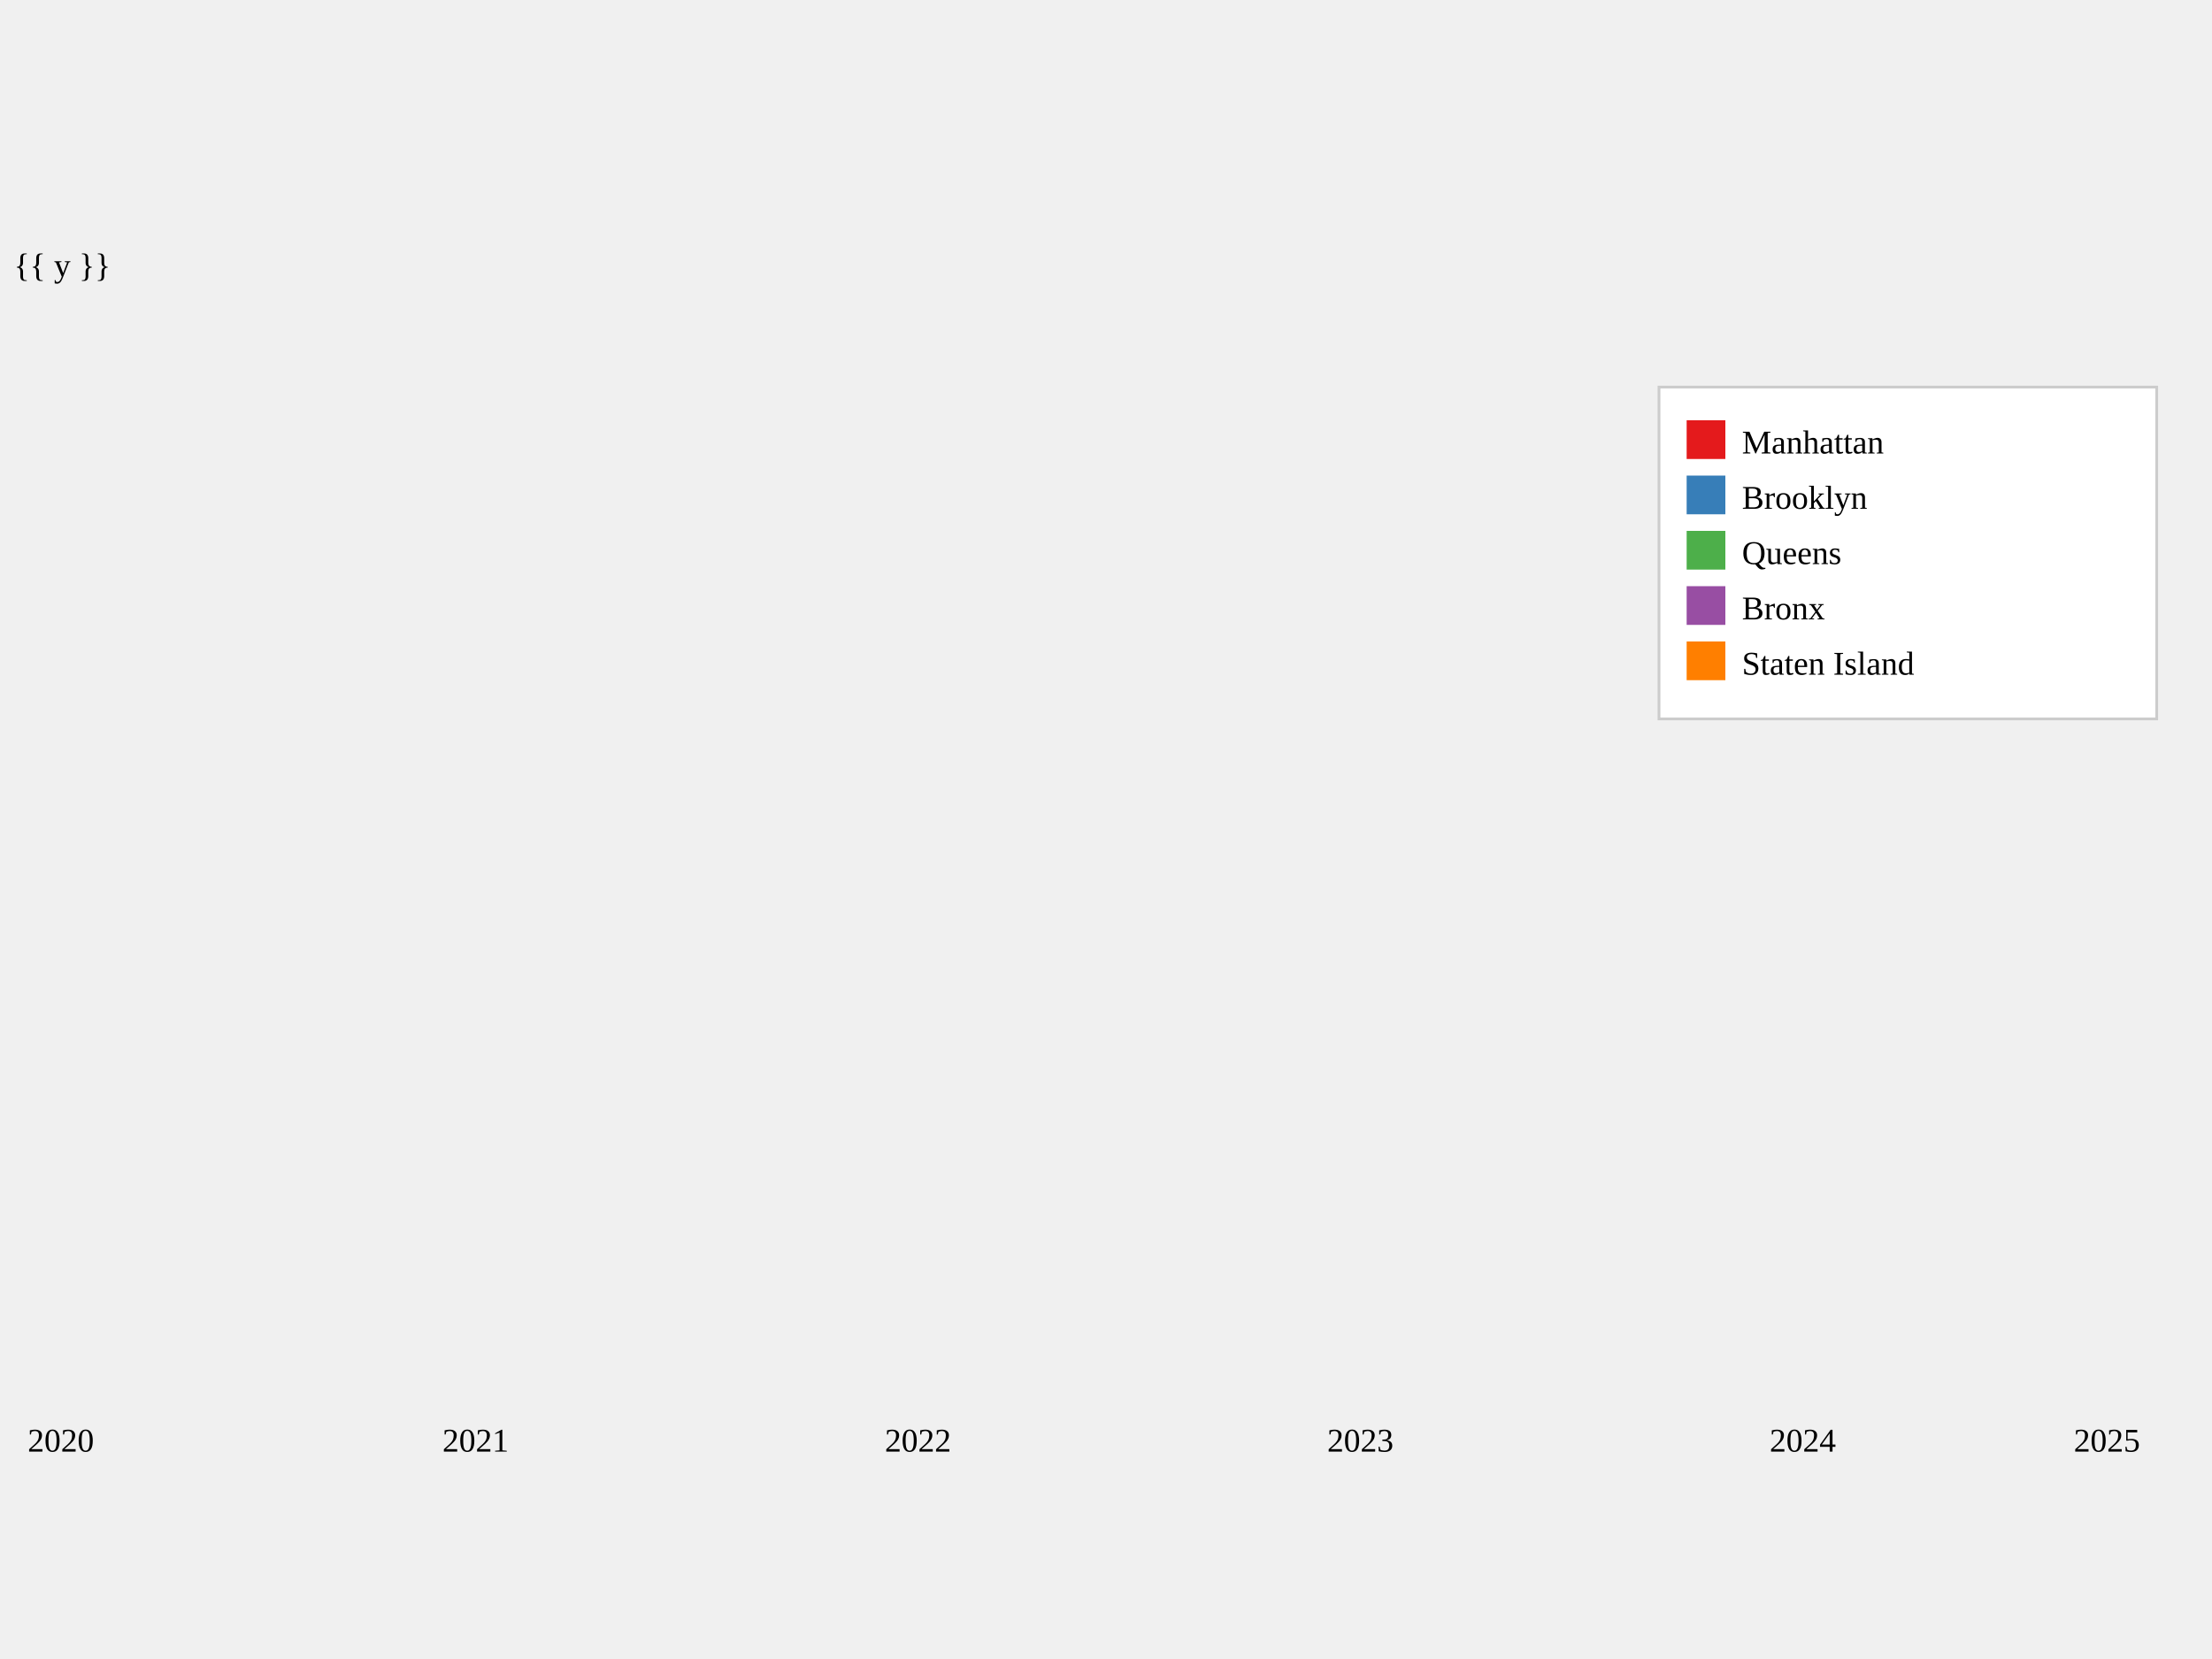
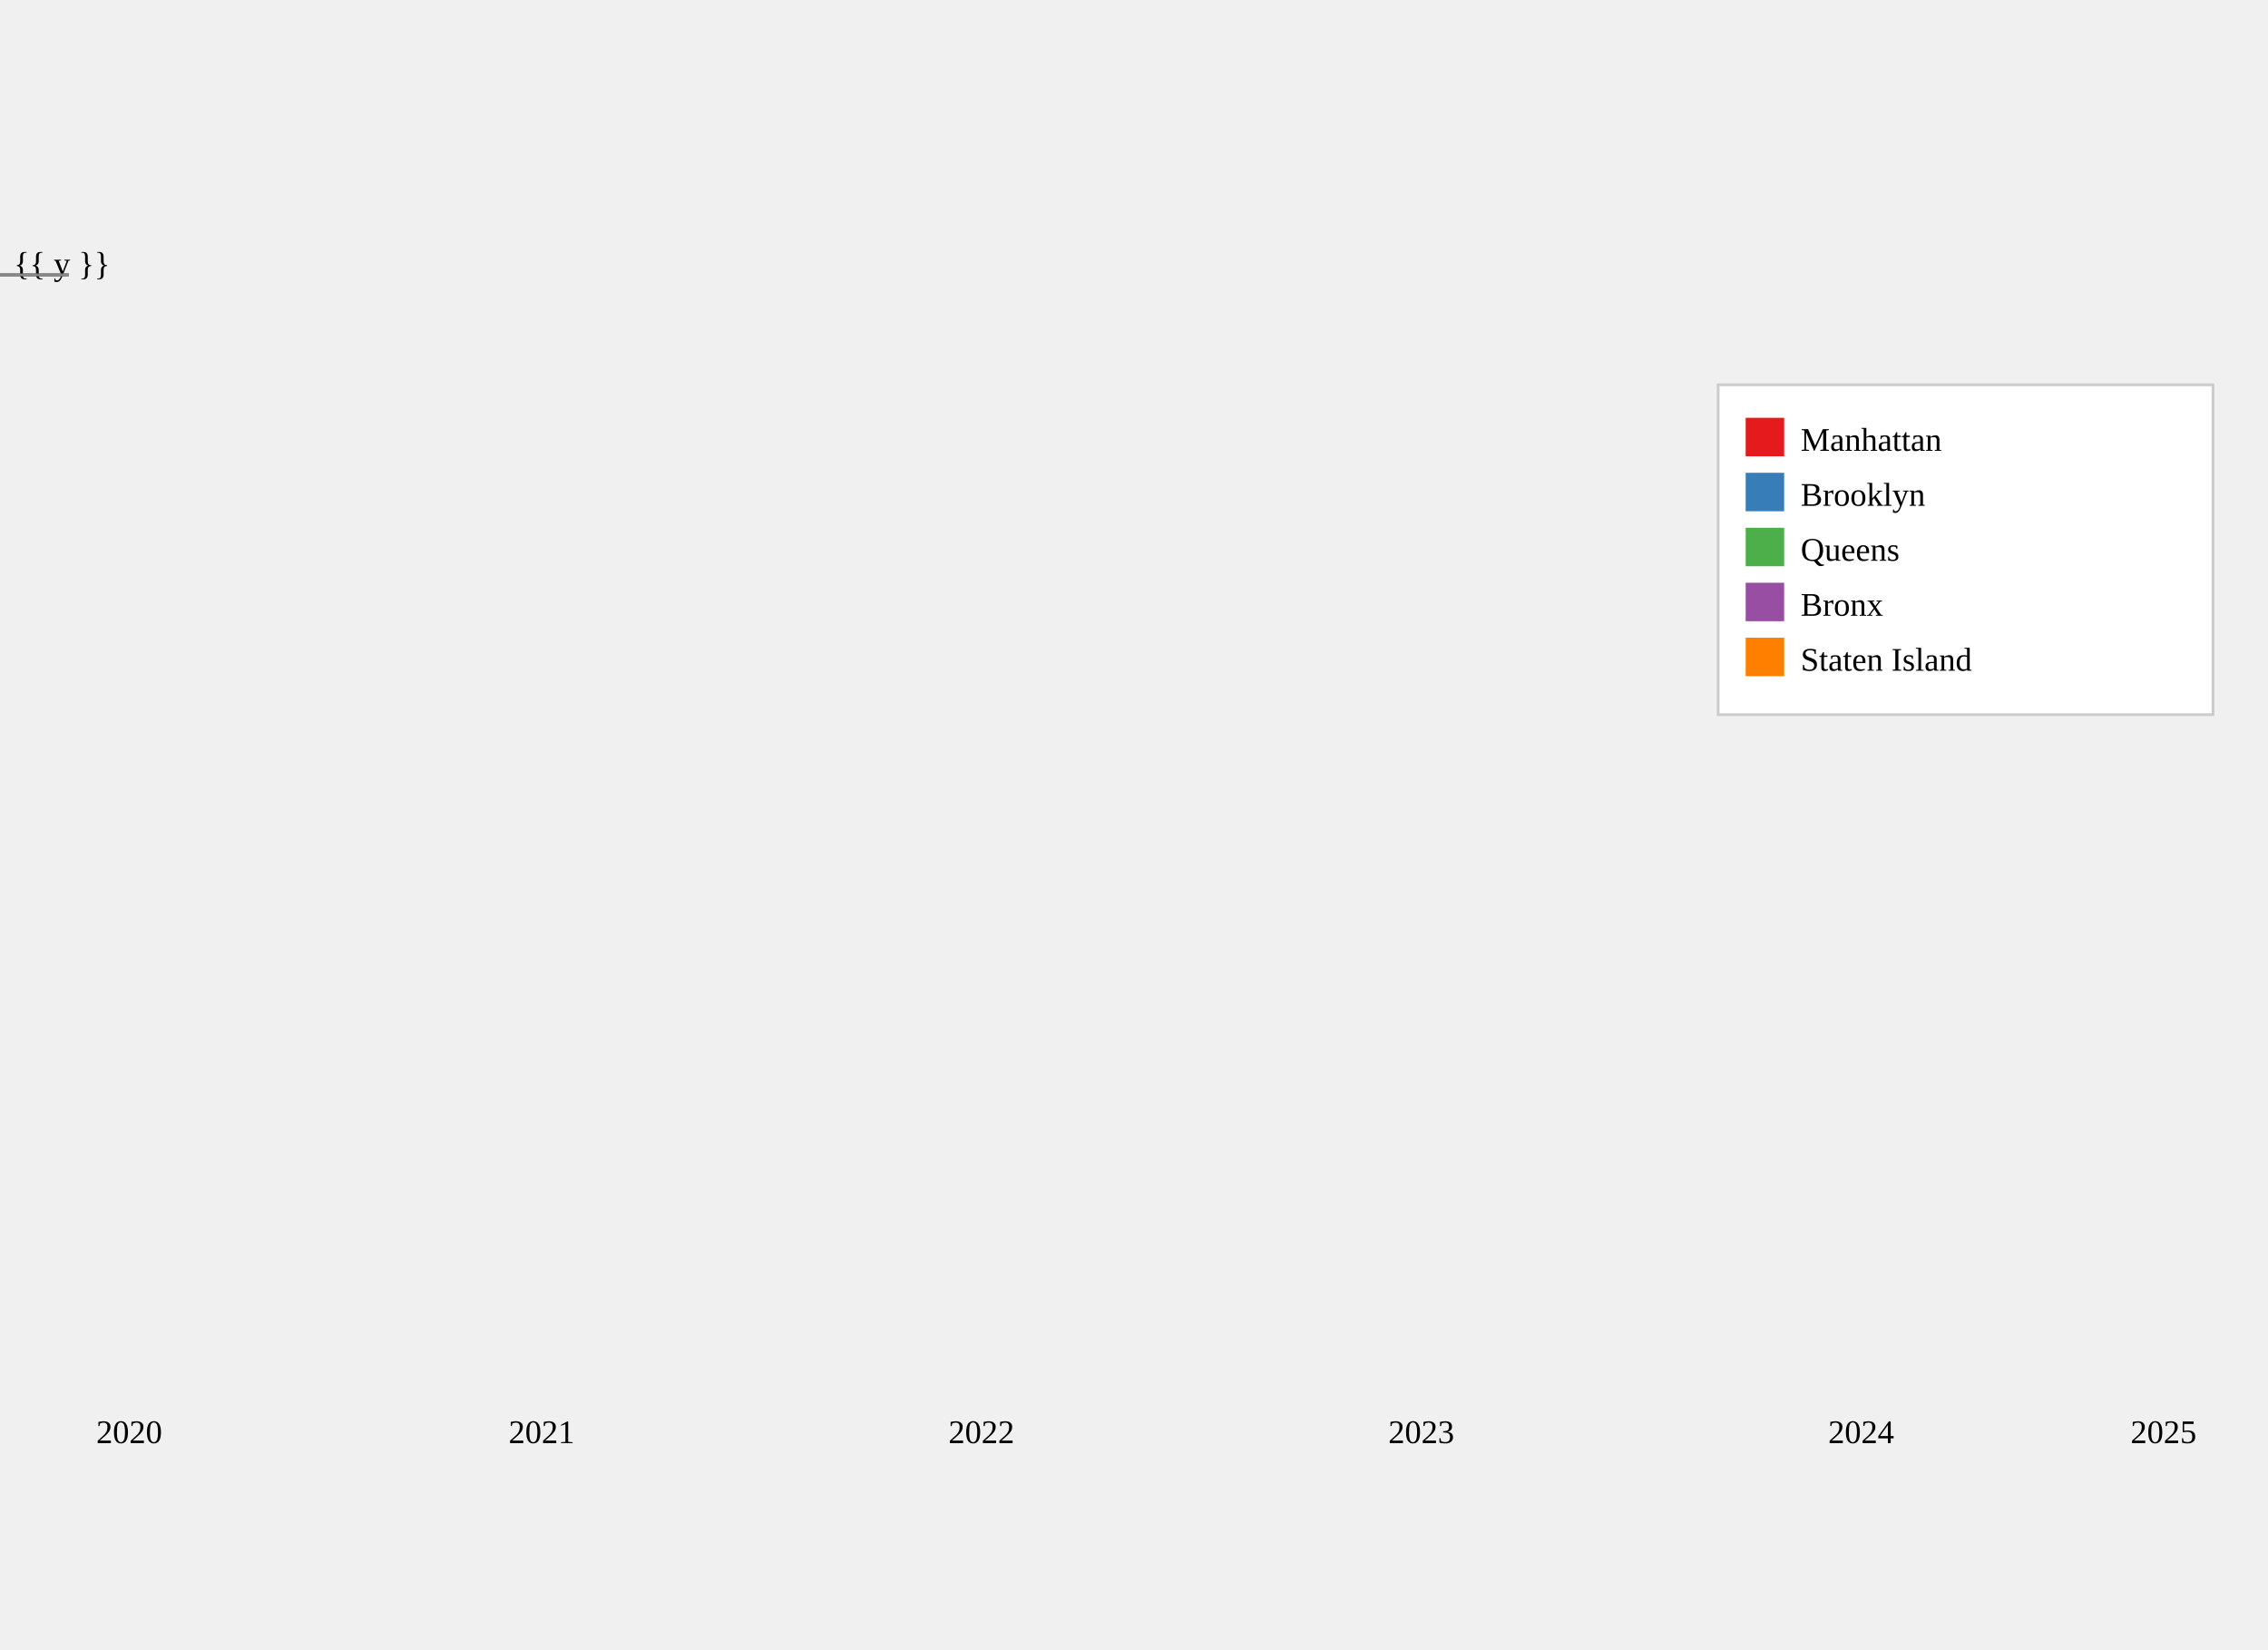
- <svg width="800" height="600" viewBox="0 0 800 400">
+ <svg width="825" height="600" viewBox="0 0 825 400">
  <style>
-     .axis { stroke: #333; stroke-width: 2; }
+     .axis { stroke: #333; stroke-width: 1; }
    .tick { stroke: #888; stroke-width: 1; }
    .label { font-size: 12px; fill: #000000; }
    .manhattan { stroke: #e41a1c; fill: none; stroke-width: 1; }
    .brooklyn { stroke: #377eb8; fill: none; stroke-width: 1; }
    .queens { stroke: #4daf4a; fill: none; stroke-width: 1; }
    .bronx { stroke: #984ea3; fill: none; stroke-width: 1; }
    .statenisland { stroke: #ff7f00; fill: none; stroke-width: 1; }
+     .highlighted { stroke-width: 5; filter: drop-shadow(0px 0px 4px #000); }
  </style>

  {% set W, H = 800, 400 %}
  {% set N = graph_dates|length %}
  {% set max_y = [graph_manhattan, graph_brooklyn, graph_queens, graph_bronx, graph_statenisland]|map('max')|max %}
-   <line x1="0" y1="0" x2="0" y2="{{H}}" class="axis" />
-   <line x1="0" y1="{{H}}" x2="{{W}}" y2="{{H}}" class="axis" />
-   <polyline class="manhattan" points="{% for i in range(N) %}{{ i * (W/(N-1)) }},{{ H - (graph_manhattan[i] / max_y * H) }} {% endfor %}" />
-   <polyline class="brooklyn" points="{% for i in range(N) %}{{ i * (W/(N-1)) }},{{ H - (graph_brooklyn[i] / max_y * H) }} {% endfor %}" />
-   <polyline class="queens" points="{% for i in range(N) %}{{ i * (W/(N-1)) }},{{ H - (graph_queens[i] / max_y * H) }} {% endfor %}" />
-   <polyline class="bronx" points="{% for i in range(N) %}{{ i * (W/(N-1)) }},{{ H - (graph_bronx[i] / max_y * H) }} {% endfor %}" />
-   <polyline class="statenisland" points="{% for i in range(N) %}{{ i * (W/(N-1)) }},{{ H - (graph_statenisland[i] / max_y * H) }} {% endfor %}" />

-   {% for y in range(0, max_y+1, max(1, max_y//5)) %}
+   <line x1="25" y1="{{H}}" x2="{{W+25}}" y2="{{H}}" class="axis" />
+   <polyline class="manhattan{% if selected_borough|lower == 'manhattan' %} highlighted{% endif %}" points="{% for i in range(N) %}{{ 25 + i * (W/(N-1)) }},{{ H - (graph_manhattan[i] / max_y * H) }} {% endfor %}" />
+   <polyline class="brooklyn{% if selected_borough|lower == 'brooklyn' %} highlighted{% endif %}" points="{% for i in range(N) %}{{ 25 + i * (W/(N-1)) }},{{ H - (graph_brooklyn[i] / max_y * H) }} {% endfor %}" />
+   <polyline class="queens{% if selected_borough|lower == 'queens' %} highlighted{% endif %}" points="{% for i in range(N) %}{{ 25 + i * (W/(N-1)) }},{{ H - (graph_queens[i] / max_y * H) }} {% endfor %}" />
+   <polyline class="bronx{% if selected_borough|lower == 'bronx' %} highlighted{% endif %}" points="{% for i in range(N) %}{{ 25 + i * (W/(N-1)) }},{{ H - (graph_bronx[i] / max_y * H) }} {% endfor %}" />
+   <polyline class="statenisland{% if selected_borough|lower in ['statenisland', 'staten island'] %} highlighted{% endif %}" points="{% for i in range(N) %}{{ 25 + i * (W/(N-1)) }},{{ H - (graph_statenisland[i] / max_y * H) }} {% endfor %}" />
+ 
+   {% for y in range(0, max_y+1, 100) %}
    <text x="5" y="{{ H - (y / max_y * H) - 5 }}" class="label">{{ y }}</text>
-   <line x1="0" y1="{{ H - (y / max_y * H) }}" x2="{{W}}" y2="{{ H - (y / max_y * H) }}" class="tick" />
+   <line x1="25" y1="{{ H - (y / max_y * H) }}" x2="{{W+25}}" y2="{{ H - (y / max_y * H) }}" class="tick" />
  {% endfor %}

- 
- <text x="10" y="425" class="label" alignment-baseline="middle">2020</text>
-   <text x="160" y="425" class="label" alignment-baseline="middle">2021</text>
-   <text x="320" y="425" class="label" alignment-baseline="middle">2022</text>
-   <text x="480" y="425" class="label" alignment-baseline="middle">2023</text>
-   <text x="640" y="425" class="label" alignment-baseline="middle">2024</text>
-   <text x="750" y="425" class="label" alignment-baseline="middle">2025</text>
-   <rect x="600" y="40" width="180" height="120" fill="#fff" stroke="#ccc" />
-   <rect x="610" y="52" width="14" height="14" fill="#e41a1c" />
-   <text x="630" y="64" class="label" alignment-baseline="middle">Manhattan</text>
-   <rect x="610" y="72" width="14" height="14" fill="#377eb8" />
-   <text x="630" y="84" class="label" alignment-baseline="middle">Brooklyn</text>
-   <rect x="610" y="92" width="14" height="14" fill="#4daf4a" />
-   <text x="630" y="104" class="label" alignment-baseline="middle">Queens</text>
-   <rect x="610" y="112" width="14" height="14" fill="#984ea3" />
-   <text x="630" y="124" class="label" alignment-baseline="middle">Bronx</text>
-   <rect x="610" y="132" width="14" height="14" fill="#ff7f00" />
-   <text x="630" y="144" class="label" alignment-baseline="middle">Staten Island</text>
+   <text x="35" y="425" class="label" alignment-baseline="middle">2020</text>
+   <text x="185" y="425" class="label" alignment-baseline="middle">2021</text>
+   <text x="345" y="425" class="label" alignment-baseline="middle">2022</text>
+   <text x="505" y="425" class="label" alignment-baseline="middle">2023</text>
+   <text x="665" y="425" class="label" alignment-baseline="middle">2024</text>
+   <text x="775" y="425" class="label" alignment-baseline="middle">2025</text>
+   <rect x="625" y="40" width="180" height="120" fill="#fff" stroke="#ccc" />
+   <rect x="635" y="52" width="14" height="14" fill="#e41a1c" />
+   <text x="655" y="64" class="label" alignment-baseline="middle">Manhattan</text>
+   <rect x="635" y="72" width="14" height="14" fill="#377eb8" />
+   <text x="655" y="84" class="label" alignment-baseline="middle">Brooklyn</text>
+   <rect x="635" y="92" width="14" height="14" fill="#4daf4a" />
+   <text x="655" y="104" class="label" alignment-baseline="middle">Queens</text>
+   <rect x="635" y="112" width="14" height="14" fill="#984ea3" />
+   <text x="655" y="124" class="label" alignment-baseline="middle">Bronx</text>
+   <rect x="635" y="132" width="14" height="14" fill="#ff7f00" />
+   <text x="655" y="144" class="label" alignment-baseline="middle">Staten Island</text>
</svg>
